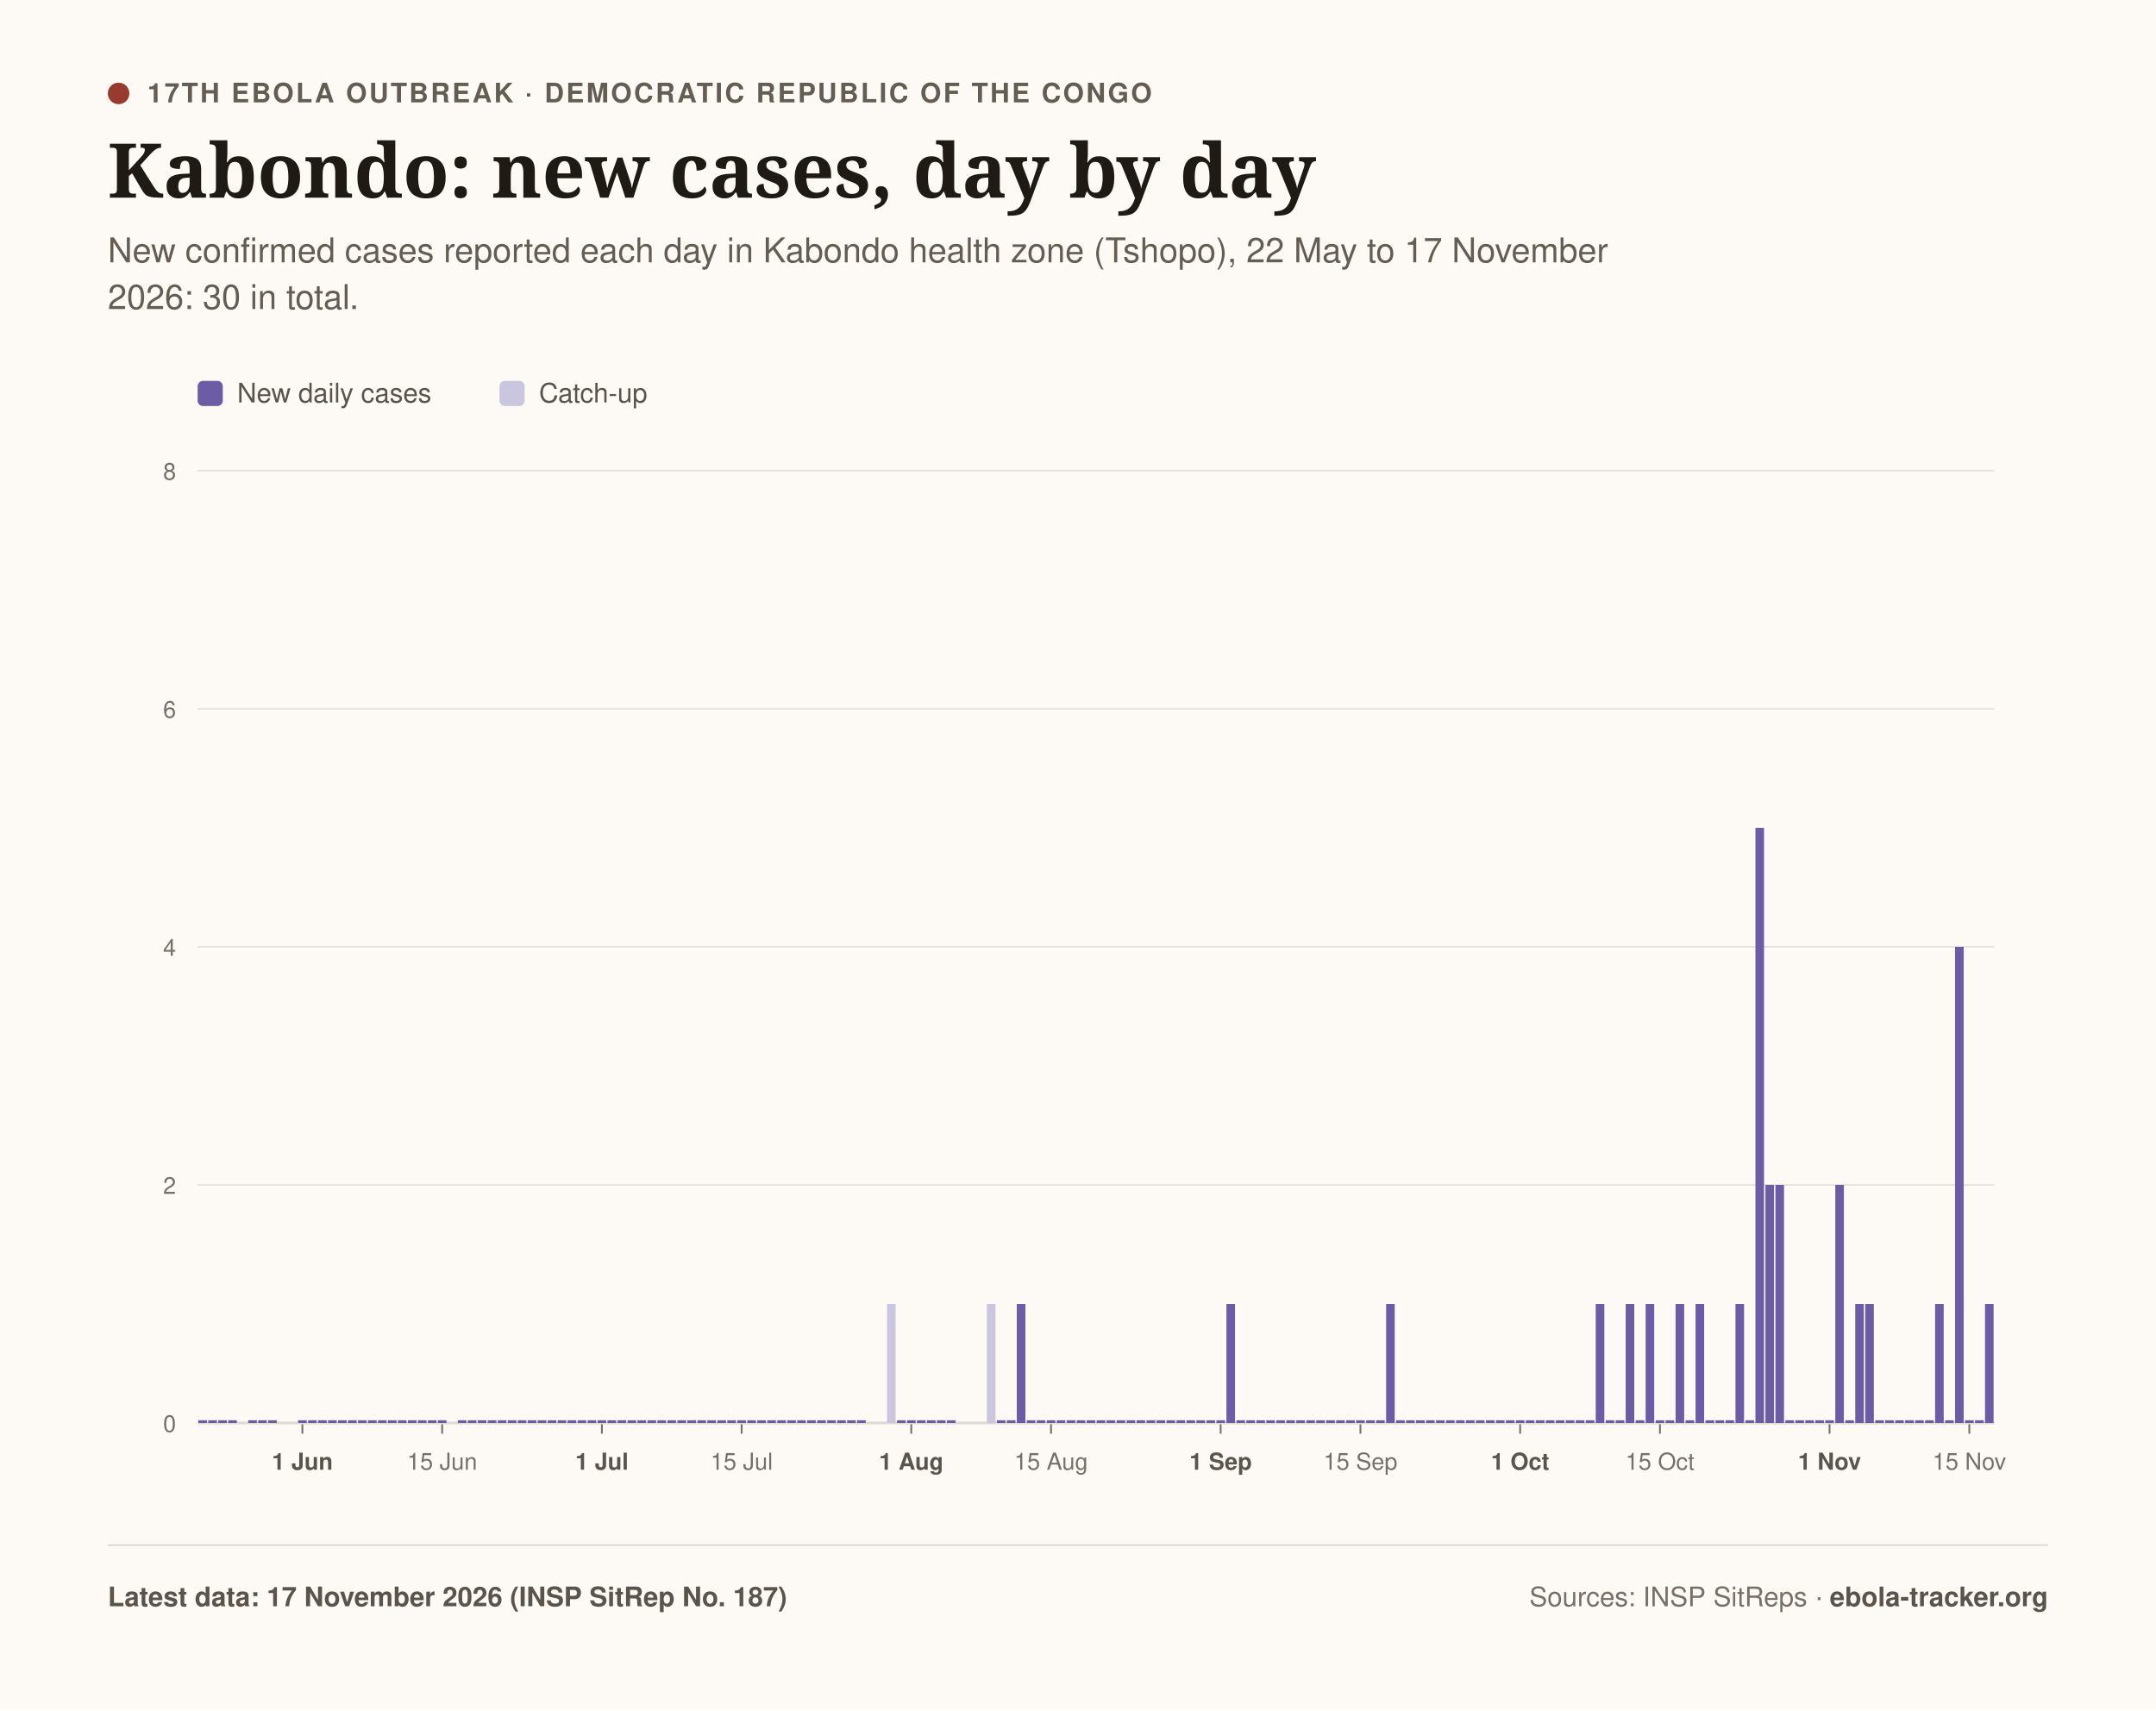
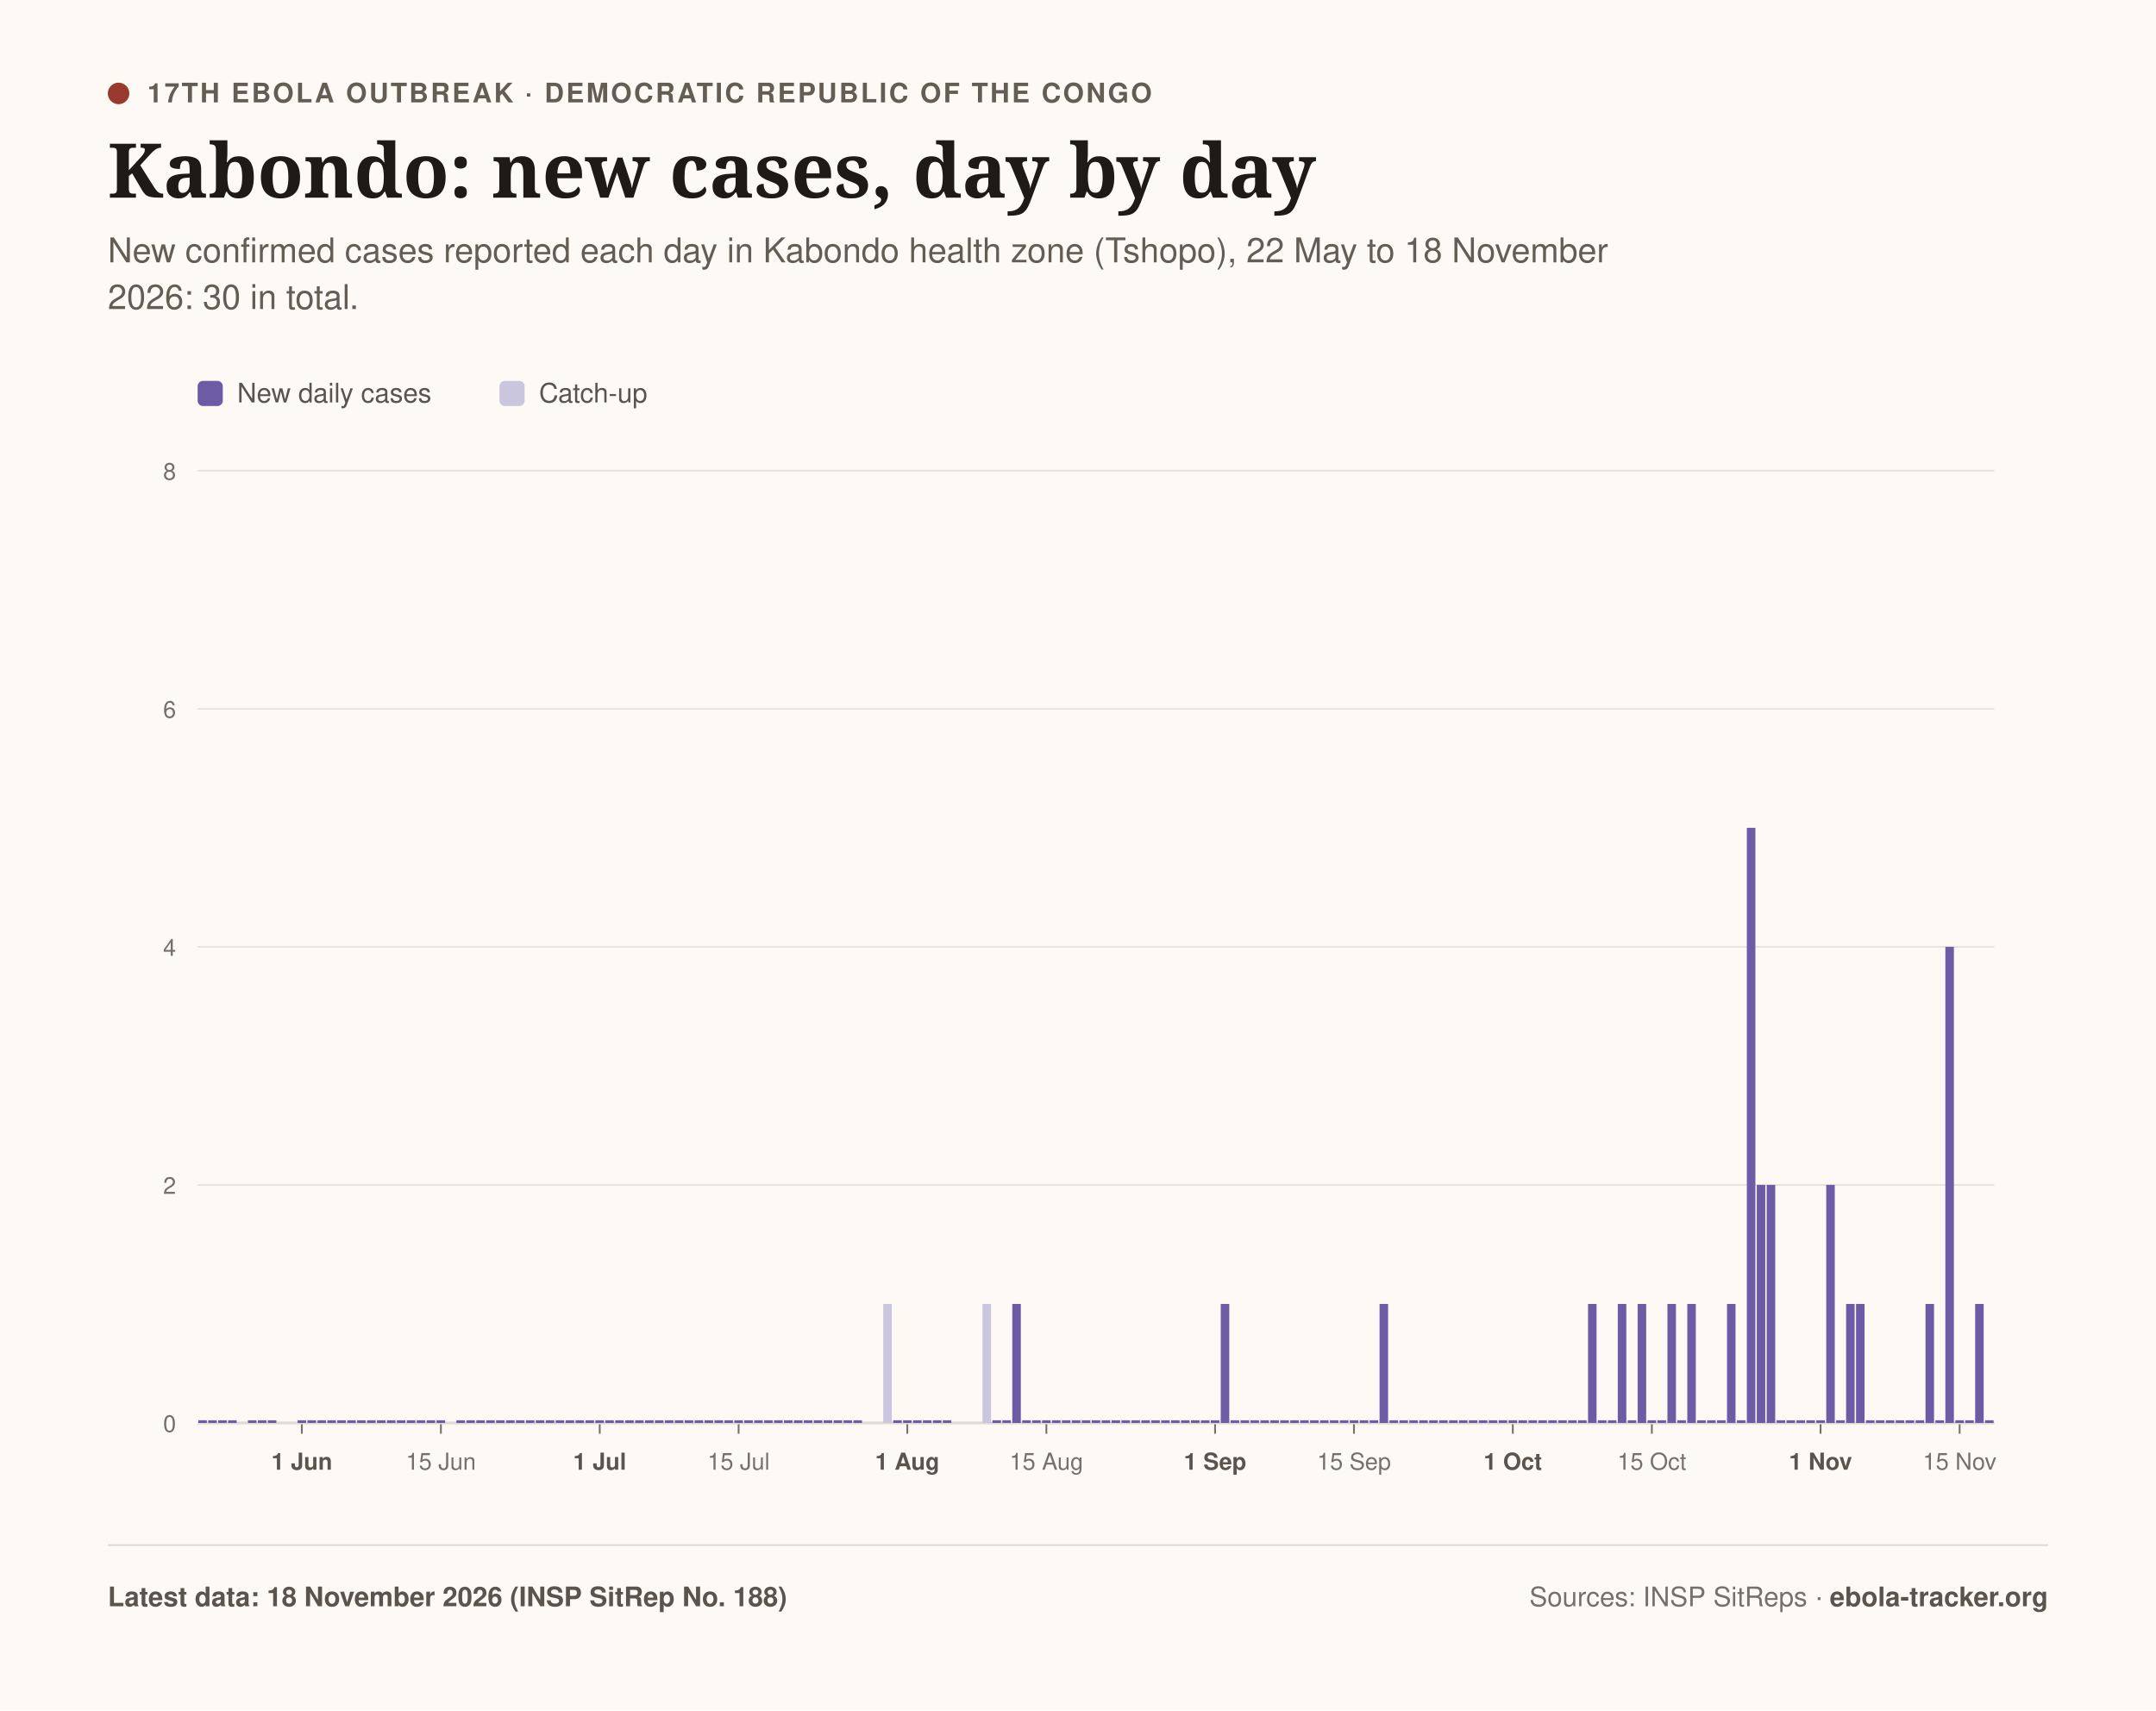
- <svg xmlns="http://www.w3.org/2000/svg" viewBox="0 0 1200 952" role="img" aria-label="Kabondo: new cases, day by day. New confirmed cases reported each day in Kabondo health zone (Tshopo), 22 May to 17 November 2026: 30 in total.">
+ <svg xmlns="http://www.w3.org/2000/svg" viewBox="0 0 1200 952" role="img" aria-label="Kabondo: new cases, day by day. New confirmed cases reported each day in Kabondo health zone (Tshopo), 22 May to 18 November 2026: 30 in total.">
  <rect width="1200" height="952" fill="#FDFAF6" />
  <circle cx="66" cy="52" r="6" fill="#993A2E" />
  <text x="82.0" y="57.0" font-family="'Public Sans',Helvetica,Arial,sans-serif" font-size="15" font-weight="700" fill="#635D54" text-anchor="start" letter-spacing=".08em">17TH EBOLA OUTBREAK · DEMOCRATIC REPUBLIC OF THE CONGO</text>
  <text x="60.0" y="110.0" font-family="'Source Serif 4',Georgia,serif" font-size="42" font-weight="600" fill="#1F1A13" text-anchor="start">Kabondo: new cases, day by day</text>
-   <text x="60.0" y="146.0" font-family="'Public Sans',Helvetica,Arial,sans-serif" font-size="19" font-weight="400" fill="#635D54" text-anchor="start">New confirmed cases reported each day in Kabondo health zone (Tshopo), 22 May to 17 November</text>
+   <text x="60.0" y="146.0" font-family="'Public Sans',Helvetica,Arial,sans-serif" font-size="19" font-weight="400" fill="#635D54" text-anchor="start">New confirmed cases reported each day in Kabondo health zone (Tshopo), 22 May to 18 November</text>
  <text x="60.0" y="172.0" font-family="'Public Sans',Helvetica,Arial,sans-serif" font-size="19" font-weight="400" fill="#635D54" text-anchor="start">2026: 30 in total.</text>
  <rect x="110" y="212" width="14" height="14" rx="3" fill="#6B5CA5" />
  <text x="132.0" y="224.0" font-family="'Public Sans',Helvetica,Arial,sans-serif" font-size="15" font-weight="400" fill="#5A544C" text-anchor="start">New daily cases</text>
  <rect x="278" y="212" width="14" height="14" rx="3" fill="#cbc6e0" />
  <text x="300.0" y="224.0" font-family="'Public Sans',Helvetica,Arial,sans-serif" font-size="15" font-weight="400" fill="#5A544C" text-anchor="start">Catch-up</text>
  <line x1="110" x2="1110" y1="792.0" y2="792.0" stroke="#E7E4E0" />
  <text x="98.0" y="797.0" font-family="'Public Sans',Helvetica,Arial,sans-serif" font-size="13" font-weight="400" fill="#777068" text-anchor="end">0</text>
  <line x1="110" x2="1110" y1="659.5" y2="659.5" stroke="#E7E4E0" />
  <text x="98.0" y="664.5" font-family="'Public Sans',Helvetica,Arial,sans-serif" font-size="13" font-weight="400" fill="#777068" text-anchor="end">2</text>
  <line x1="110" x2="1110" y1="527.0" y2="527.0" stroke="#E7E4E0" />
  <text x="98.0" y="532.0" font-family="'Public Sans',Helvetica,Arial,sans-serif" font-size="13" font-weight="400" fill="#777068" text-anchor="end">4</text>
  <line x1="110" x2="1110" y1="394.5" y2="394.5" stroke="#E7E4E0" />
  <text x="98.0" y="399.5" font-family="'Public Sans',Helvetica,Arial,sans-serif" font-size="13" font-weight="400" fill="#777068" text-anchor="end">6</text>
  <line x1="110" x2="1110" y1="262.0" y2="262.0" stroke="#E7E4E0" />
  <text x="98.0" y="267.0" font-family="'Public Sans',Helvetica,Arial,sans-serif" font-size="13" font-weight="400" fill="#777068" text-anchor="end">8</text>
-   <line x1="168.3" x2="168.3" y1="792" y2="798" stroke="#777068" />
-   <text x="168.3" y="818.0" font-family="'Public Sans',Helvetica,Arial,sans-serif" font-size="13" font-weight="600" fill="#5A544C" text-anchor="middle">1 Jun</text>
-   <line x1="246.1" x2="246.1" y1="792" y2="798" stroke="#777068" />
-   <text x="246.1" y="818.0" font-family="'Public Sans',Helvetica,Arial,sans-serif" font-size="13" font-weight="400" fill="#777068" text-anchor="middle">15 Jun</text>
-   <line x1="335.0" x2="335.0" y1="792" y2="798" stroke="#777068" />
-   <text x="335.0" y="818.0" font-family="'Public Sans',Helvetica,Arial,sans-serif" font-size="13" font-weight="600" fill="#5A544C" text-anchor="middle">1 Jul</text>
-   <line x1="412.8" x2="412.8" y1="792" y2="798" stroke="#777068" />
-   <text x="412.8" y="818.0" font-family="'Public Sans',Helvetica,Arial,sans-serif" font-size="13" font-weight="400" fill="#777068" text-anchor="middle">15 Jul</text>
-   <line x1="507.2" x2="507.2" y1="792" y2="798" stroke="#777068" />
-   <text x="507.2" y="818.0" font-family="'Public Sans',Helvetica,Arial,sans-serif" font-size="13" font-weight="600" fill="#5A544C" text-anchor="middle">1 Aug</text>
-   <line x1="585.0" x2="585.0" y1="792" y2="798" stroke="#777068" />
-   <text x="585.0" y="818.0" font-family="'Public Sans',Helvetica,Arial,sans-serif" font-size="13" font-weight="400" fill="#777068" text-anchor="middle">15 Aug</text>
-   <line x1="679.4" x2="679.4" y1="792" y2="798" stroke="#777068" />
-   <text x="679.4" y="818.0" font-family="'Public Sans',Helvetica,Arial,sans-serif" font-size="13" font-weight="600" fill="#5A544C" text-anchor="middle">1 Sep</text>
-   <line x1="757.2" x2="757.2" y1="792" y2="798" stroke="#777068" />
-   <text x="757.2" y="818.0" font-family="'Public Sans',Helvetica,Arial,sans-serif" font-size="13" font-weight="400" fill="#777068" text-anchor="middle">15 Sep</text>
-   <line x1="846.1" x2="846.1" y1="792" y2="798" stroke="#777068" />
-   <text x="846.1" y="818.0" font-family="'Public Sans',Helvetica,Arial,sans-serif" font-size="13" font-weight="600" fill="#5A544C" text-anchor="middle">1 Oct</text>
-   <line x1="923.9" x2="923.9" y1="792" y2="798" stroke="#777068" />
-   <text x="923.9" y="818.0" font-family="'Public Sans',Helvetica,Arial,sans-serif" font-size="13" font-weight="400" fill="#777068" text-anchor="middle">15 Oct</text>
-   <line x1="1018.3" x2="1018.3" y1="792" y2="798" stroke="#777068" />
-   <text x="1018.3" y="818.0" font-family="'Public Sans',Helvetica,Arial,sans-serif" font-size="13" font-weight="600" fill="#5A544C" text-anchor="middle">1 Nov</text>
-   <line x1="1096.1" x2="1096.1" y1="792" y2="798" stroke="#777068" />
-   <text x="1096.1" y="818.0" font-family="'Public Sans',Helvetica,Arial,sans-serif" font-size="13" font-weight="400" fill="#777068" text-anchor="middle">15 Nov</text>
+   <line x1="168.0" x2="168.0" y1="792" y2="798" stroke="#777068" />
+   <text x="168.0" y="818.0" font-family="'Public Sans',Helvetica,Arial,sans-serif" font-size="13" font-weight="600" fill="#5A544C" text-anchor="middle">1 Jun</text>
+   <line x1="245.4" x2="245.4" y1="792" y2="798" stroke="#777068" />
+   <text x="245.4" y="818.0" font-family="'Public Sans',Helvetica,Arial,sans-serif" font-size="13" font-weight="400" fill="#777068" text-anchor="middle">15 Jun</text>
+   <line x1="333.8" x2="333.8" y1="792" y2="798" stroke="#777068" />
+   <text x="333.8" y="818.0" font-family="'Public Sans',Helvetica,Arial,sans-serif" font-size="13" font-weight="600" fill="#5A544C" text-anchor="middle">1 Jul</text>
+   <line x1="411.1" x2="411.1" y1="792" y2="798" stroke="#777068" />
+   <text x="411.1" y="818.0" font-family="'Public Sans',Helvetica,Arial,sans-serif" font-size="13" font-weight="400" fill="#777068" text-anchor="middle">15 Jul</text>
+   <line x1="505.0" x2="505.0" y1="792" y2="798" stroke="#777068" />
+   <text x="505.0" y="818.0" font-family="'Public Sans',Helvetica,Arial,sans-serif" font-size="13" font-weight="600" fill="#5A544C" text-anchor="middle">1 Aug</text>
+   <line x1="582.4" x2="582.4" y1="792" y2="798" stroke="#777068" />
+   <text x="582.4" y="818.0" font-family="'Public Sans',Helvetica,Arial,sans-serif" font-size="13" font-weight="400" fill="#777068" text-anchor="middle">15 Aug</text>
+   <line x1="676.3" x2="676.3" y1="792" y2="798" stroke="#777068" />
+   <text x="676.3" y="818.0" font-family="'Public Sans',Helvetica,Arial,sans-serif" font-size="13" font-weight="600" fill="#5A544C" text-anchor="middle">1 Sep</text>
+   <line x1="753.6" x2="753.6" y1="792" y2="798" stroke="#777068" />
+   <text x="753.6" y="818.0" font-family="'Public Sans',Helvetica,Arial,sans-serif" font-size="13" font-weight="400" fill="#777068" text-anchor="middle">15 Sep</text>
+   <line x1="842.0" x2="842.0" y1="792" y2="798" stroke="#777068" />
+   <text x="842.0" y="818.0" font-family="'Public Sans',Helvetica,Arial,sans-serif" font-size="13" font-weight="600" fill="#5A544C" text-anchor="middle">1 Oct</text>
+   <line x1="919.4" x2="919.4" y1="792" y2="798" stroke="#777068" />
+   <text x="919.4" y="818.0" font-family="'Public Sans',Helvetica,Arial,sans-serif" font-size="13" font-weight="400" fill="#777068" text-anchor="middle">15 Oct</text>
+   <line x1="1013.3" x2="1013.3" y1="792" y2="798" stroke="#777068" />
+   <text x="1013.3" y="818.0" font-family="'Public Sans',Helvetica,Arial,sans-serif" font-size="13" font-weight="600" fill="#5A544C" text-anchor="middle">1 Nov</text>
+   <line x1="1090.7" x2="1090.7" y1="792" y2="798" stroke="#777068" />
+   <text x="1090.7" y="818.0" font-family="'Public Sans',Helvetica,Arial,sans-serif" font-size="13" font-weight="400" fill="#777068" text-anchor="middle">15 Nov</text>
  <line x1="110" x2="1110" y1="792" y2="792" stroke="#DEDAD5" stroke-width="1.5" />
-   <rect x="110.39" y="790.50" width="4.78" height="1.50" fill="#6B5CA5" />
-   <rect x="115.94" y="790.50" width="4.78" height="1.50" fill="#6B5CA5" />
-   <rect x="121.50" y="790.50" width="4.78" height="1.50" fill="#6B5CA5" />
-   <rect x="127.06" y="790.50" width="4.78" height="1.50" fill="#6B5CA5" />
-   <rect x="138.17" y="790.50" width="4.78" height="1.50" fill="#6B5CA5" />
-   <rect x="143.72" y="790.50" width="4.78" height="1.50" fill="#6B5CA5" />
-   <rect x="149.28" y="790.50" width="4.78" height="1.50" fill="#6B5CA5" />
-   <rect x="165.94" y="790.50" width="4.78" height="1.50" fill="#6B5CA5" />
-   <rect x="171.50" y="790.50" width="4.78" height="1.50" fill="#6B5CA5" />
-   <rect x="177.06" y="790.50" width="4.78" height="1.50" fill="#6B5CA5" />
-   <rect x="182.61" y="790.50" width="4.78" height="1.50" fill="#6B5CA5" />
-   <rect x="188.17" y="790.50" width="4.78" height="1.50" fill="#6B5CA5" />
-   <rect x="193.72" y="790.50" width="4.78" height="1.50" fill="#6B5CA5" />
-   <rect x="199.28" y="790.50" width="4.78" height="1.50" fill="#6B5CA5" />
-   <rect x="204.83" y="790.50" width="4.78" height="1.50" fill="#6B5CA5" />
-   <rect x="210.39" y="790.50" width="4.78" height="1.50" fill="#6B5CA5" />
-   <rect x="215.94" y="790.50" width="4.78" height="1.50" fill="#6B5CA5" />
-   <rect x="221.50" y="790.50" width="4.78" height="1.50" fill="#6B5CA5" />
-   <rect x="227.06" y="790.50" width="4.78" height="1.50" fill="#6B5CA5" />
-   <rect x="232.61" y="790.50" width="4.78" height="1.50" fill="#6B5CA5" />
-   <rect x="238.17" y="790.50" width="4.78" height="1.50" fill="#6B5CA5" />
-   <rect x="243.72" y="790.50" width="4.78" height="1.50" fill="#6B5CA5" />
-   <rect x="254.83" y="790.50" width="4.78" height="1.50" fill="#6B5CA5" />
-   <rect x="260.39" y="790.50" width="4.78" height="1.50" fill="#6B5CA5" />
-   <rect x="265.94" y="790.50" width="4.78" height="1.50" fill="#6B5CA5" />
-   <rect x="271.50" y="790.50" width="4.78" height="1.50" fill="#6B5CA5" />
-   <rect x="277.06" y="790.50" width="4.78" height="1.50" fill="#6B5CA5" />
-   <rect x="282.61" y="790.50" width="4.78" height="1.50" fill="#6B5CA5" />
-   <rect x="288.17" y="790.50" width="4.78" height="1.50" fill="#6B5CA5" />
-   <rect x="293.72" y="790.50" width="4.78" height="1.50" fill="#6B5CA5" />
-   <rect x="299.28" y="790.50" width="4.78" height="1.50" fill="#6B5CA5" />
-   <rect x="304.83" y="790.50" width="4.78" height="1.50" fill="#6B5CA5" />
-   <rect x="310.39" y="790.50" width="4.78" height="1.50" fill="#6B5CA5" />
-   <rect x="315.94" y="790.50" width="4.78" height="1.50" fill="#6B5CA5" />
-   <rect x="321.50" y="790.50" width="4.78" height="1.50" fill="#6B5CA5" />
-   <rect x="327.06" y="790.50" width="4.78" height="1.50" fill="#6B5CA5" />
-   <rect x="332.61" y="790.50" width="4.78" height="1.50" fill="#6B5CA5" />
-   <rect x="338.17" y="790.50" width="4.78" height="1.50" fill="#6B5CA5" />
-   <rect x="343.72" y="790.50" width="4.78" height="1.50" fill="#6B5CA5" />
-   <rect x="349.28" y="790.50" width="4.78" height="1.50" fill="#6B5CA5" />
-   <rect x="354.83" y="790.50" width="4.78" height="1.50" fill="#6B5CA5" />
-   <rect x="360.39" y="790.50" width="4.78" height="1.50" fill="#6B5CA5" />
-   <rect x="365.94" y="790.50" width="4.78" height="1.50" fill="#6B5CA5" />
-   <rect x="371.50" y="790.50" width="4.78" height="1.50" fill="#6B5CA5" />
-   <rect x="377.06" y="790.50" width="4.78" height="1.50" fill="#6B5CA5" />
-   <rect x="382.61" y="790.50" width="4.78" height="1.50" fill="#6B5CA5" />
-   <rect x="388.17" y="790.50" width="4.78" height="1.50" fill="#6B5CA5" />
-   <rect x="393.72" y="790.50" width="4.78" height="1.50" fill="#6B5CA5" />
-   <rect x="399.28" y="790.50" width="4.78" height="1.50" fill="#6B5CA5" />
-   <rect x="404.83" y="790.50" width="4.78" height="1.50" fill="#6B5CA5" />
-   <rect x="410.39" y="790.50" width="4.78" height="1.50" fill="#6B5CA5" />
-   <rect x="415.94" y="790.50" width="4.78" height="1.50" fill="#6B5CA5" />
-   <rect x="421.50" y="790.50" width="4.78" height="1.50" fill="#6B5CA5" />
-   <rect x="427.06" y="790.50" width="4.78" height="1.50" fill="#6B5CA5" />
-   <rect x="432.61" y="790.50" width="4.78" height="1.50" fill="#6B5CA5" />
-   <rect x="438.17" y="790.50" width="4.78" height="1.50" fill="#6B5CA5" />
-   <rect x="443.72" y="790.50" width="4.78" height="1.50" fill="#6B5CA5" />
-   <rect x="449.28" y="790.50" width="4.78" height="1.50" fill="#6B5CA5" />
-   <rect x="454.83" y="790.50" width="4.78" height="1.50" fill="#6B5CA5" />
-   <rect x="460.39" y="790.50" width="4.78" height="1.50" fill="#6B5CA5" />
-   <rect x="465.94" y="790.50" width="4.78" height="1.50" fill="#6B5CA5" />
-   <rect x="471.50" y="790.50" width="4.78" height="1.50" fill="#6B5CA5" />
-   <rect x="477.06" y="790.50" width="4.78" height="1.50" fill="#6B5CA5" />
-   <rect x="493.72" y="725.75" width="4.78" height="66.25" fill="#cbc6e0" />
-   <rect x="499.28" y="790.50" width="4.78" height="1.50" fill="#6B5CA5" />
-   <rect x="504.83" y="790.50" width="4.78" height="1.50" fill="#6B5CA5" />
-   <rect x="510.39" y="790.50" width="4.78" height="1.50" fill="#6B5CA5" />
-   <rect x="515.94" y="790.50" width="4.78" height="1.50" fill="#6B5CA5" />
-   <rect x="521.50" y="790.50" width="4.78" height="1.50" fill="#6B5CA5" />
-   <rect x="527.06" y="790.50" width="4.78" height="1.50" fill="#6B5CA5" />
-   <rect x="549.28" y="725.75" width="4.78" height="66.25" fill="#cbc6e0" />
-   <rect x="554.83" y="790.50" width="4.78" height="1.50" fill="#6B5CA5" />
-   <rect x="560.39" y="790.50" width="4.78" height="1.50" fill="#6B5CA5" />
-   <rect x="565.94" y="725.75" width="4.78" height="66.25" fill="#6B5CA5" />
-   <rect x="571.50" y="790.50" width="4.78" height="1.50" fill="#6B5CA5" />
-   <rect x="577.06" y="790.50" width="4.78" height="1.50" fill="#6B5CA5" />
-   <rect x="582.61" y="790.50" width="4.78" height="1.50" fill="#6B5CA5" />
-   <rect x="588.17" y="790.50" width="4.78" height="1.50" fill="#6B5CA5" />
-   <rect x="593.72" y="790.50" width="4.78" height="1.50" fill="#6B5CA5" />
-   <rect x="599.28" y="790.50" width="4.78" height="1.50" fill="#6B5CA5" />
-   <rect x="604.83" y="790.50" width="4.78" height="1.50" fill="#6B5CA5" />
-   <rect x="610.39" y="790.50" width="4.78" height="1.50" fill="#6B5CA5" />
-   <rect x="615.94" y="790.50" width="4.78" height="1.50" fill="#6B5CA5" />
-   <rect x="621.50" y="790.50" width="4.78" height="1.50" fill="#6B5CA5" />
-   <rect x="627.06" y="790.50" width="4.78" height="1.50" fill="#6B5CA5" />
-   <rect x="632.61" y="790.50" width="4.78" height="1.50" fill="#6B5CA5" />
-   <rect x="638.17" y="790.50" width="4.78" height="1.50" fill="#6B5CA5" />
-   <rect x="643.72" y="790.50" width="4.78" height="1.50" fill="#6B5CA5" />
-   <rect x="649.28" y="790.50" width="4.78" height="1.50" fill="#6B5CA5" />
-   <rect x="654.83" y="790.50" width="4.78" height="1.50" fill="#6B5CA5" />
-   <rect x="660.39" y="790.50" width="4.78" height="1.50" fill="#6B5CA5" />
-   <rect x="665.94" y="790.50" width="4.78" height="1.50" fill="#6B5CA5" />
-   <rect x="671.50" y="790.50" width="4.78" height="1.50" fill="#6B5CA5" />
-   <rect x="677.06" y="790.50" width="4.78" height="1.50" fill="#6B5CA5" />
-   <rect x="682.61" y="725.75" width="4.78" height="66.25" fill="#6B5CA5" />
-   <rect x="688.17" y="790.50" width="4.78" height="1.50" fill="#6B5CA5" />
-   <rect x="693.72" y="790.50" width="4.78" height="1.50" fill="#6B5CA5" />
-   <rect x="699.28" y="790.50" width="4.78" height="1.50" fill="#6B5CA5" />
-   <rect x="704.83" y="790.50" width="4.78" height="1.50" fill="#6B5CA5" />
-   <rect x="710.39" y="790.50" width="4.78" height="1.50" fill="#6B5CA5" />
-   <rect x="715.94" y="790.50" width="4.78" height="1.50" fill="#6B5CA5" />
-   <rect x="721.50" y="790.50" width="4.78" height="1.50" fill="#6B5CA5" />
-   <rect x="727.06" y="790.50" width="4.78" height="1.50" fill="#6B5CA5" />
-   <rect x="732.61" y="790.50" width="4.78" height="1.50" fill="#6B5CA5" />
-   <rect x="738.17" y="790.50" width="4.78" height="1.50" fill="#6B5CA5" />
-   <rect x="743.72" y="790.50" width="4.78" height="1.50" fill="#6B5CA5" />
-   <rect x="749.28" y="790.50" width="4.78" height="1.50" fill="#6B5CA5" />
-   <rect x="754.83" y="790.50" width="4.78" height="1.50" fill="#6B5CA5" />
-   <rect x="760.39" y="790.50" width="4.78" height="1.50" fill="#6B5CA5" />
-   <rect x="765.94" y="790.50" width="4.78" height="1.50" fill="#6B5CA5" />
-   <rect x="771.50" y="725.75" width="4.78" height="66.25" fill="#6B5CA5" />
-   <rect x="777.06" y="790.50" width="4.78" height="1.50" fill="#6B5CA5" />
-   <rect x="782.61" y="790.50" width="4.78" height="1.50" fill="#6B5CA5" />
-   <rect x="788.17" y="790.50" width="4.78" height="1.50" fill="#6B5CA5" />
-   <rect x="793.72" y="790.50" width="4.78" height="1.50" fill="#6B5CA5" />
-   <rect x="799.28" y="790.50" width="4.78" height="1.50" fill="#6B5CA5" />
-   <rect x="804.83" y="790.50" width="4.78" height="1.50" fill="#6B5CA5" />
-   <rect x="810.39" y="790.50" width="4.78" height="1.50" fill="#6B5CA5" />
-   <rect x="815.94" y="790.50" width="4.78" height="1.50" fill="#6B5CA5" />
-   <rect x="821.50" y="790.50" width="4.78" height="1.50" fill="#6B5CA5" />
-   <rect x="827.06" y="790.50" width="4.78" height="1.50" fill="#6B5CA5" />
-   <rect x="832.61" y="790.50" width="4.78" height="1.50" fill="#6B5CA5" />
-   <rect x="838.17" y="790.50" width="4.78" height="1.50" fill="#6B5CA5" />
-   <rect x="843.72" y="790.50" width="4.78" height="1.50" fill="#6B5CA5" />
-   <rect x="849.28" y="790.50" width="4.78" height="1.50" fill="#6B5CA5" />
-   <rect x="854.83" y="790.50" width="4.78" height="1.50" fill="#6B5CA5" />
-   <rect x="860.39" y="790.50" width="4.78" height="1.50" fill="#6B5CA5" />
-   <rect x="865.94" y="790.50" width="4.78" height="1.50" fill="#6B5CA5" />
-   <rect x="871.50" y="790.50" width="4.78" height="1.50" fill="#6B5CA5" />
-   <rect x="877.06" y="790.50" width="4.78" height="1.50" fill="#6B5CA5" />
-   <rect x="882.61" y="790.50" width="4.78" height="1.50" fill="#6B5CA5" />
-   <rect x="888.17" y="725.75" width="4.78" height="66.25" fill="#6B5CA5" />
-   <rect x="893.72" y="790.50" width="4.78" height="1.50" fill="#6B5CA5" />
-   <rect x="899.28" y="790.50" width="4.78" height="1.50" fill="#6B5CA5" />
-   <rect x="904.83" y="725.75" width="4.78" height="66.25" fill="#6B5CA5" />
-   <rect x="910.39" y="790.50" width="4.78" height="1.50" fill="#6B5CA5" />
-   <rect x="915.94" y="725.75" width="4.78" height="66.25" fill="#6B5CA5" />
-   <rect x="921.50" y="790.50" width="4.78" height="1.50" fill="#6B5CA5" />
-   <rect x="927.06" y="790.50" width="4.78" height="1.50" fill="#6B5CA5" />
-   <rect x="932.61" y="725.75" width="4.78" height="66.25" fill="#6B5CA5" />
-   <rect x="938.17" y="790.50" width="4.78" height="1.50" fill="#6B5CA5" />
-   <rect x="943.72" y="725.75" width="4.78" height="66.25" fill="#6B5CA5" />
-   <rect x="949.28" y="790.50" width="4.78" height="1.50" fill="#6B5CA5" />
-   <rect x="954.83" y="790.50" width="4.78" height="1.50" fill="#6B5CA5" />
-   <rect x="960.39" y="790.50" width="4.78" height="1.50" fill="#6B5CA5" />
-   <rect x="965.94" y="725.75" width="4.78" height="66.25" fill="#6B5CA5" />
-   <rect x="971.50" y="790.50" width="4.78" height="1.50" fill="#6B5CA5" />
-   <rect x="977.06" y="460.75" width="4.78" height="331.25" fill="#6B5CA5" />
-   <rect x="982.61" y="659.50" width="4.78" height="132.50" fill="#6B5CA5" />
-   <rect x="988.17" y="659.50" width="4.78" height="132.50" fill="#6B5CA5" />
-   <rect x="993.72" y="790.50" width="4.78" height="1.50" fill="#6B5CA5" />
-   <rect x="999.28" y="790.50" width="4.78" height="1.50" fill="#6B5CA5" />
-   <rect x="1004.83" y="790.50" width="4.78" height="1.50" fill="#6B5CA5" />
-   <rect x="1010.39" y="790.50" width="4.78" height="1.50" fill="#6B5CA5" />
-   <rect x="1015.94" y="790.50" width="4.78" height="1.50" fill="#6B5CA5" />
-   <rect x="1021.50" y="659.50" width="4.78" height="132.50" fill="#6B5CA5" />
-   <rect x="1027.06" y="790.50" width="4.78" height="1.50" fill="#6B5CA5" />
-   <rect x="1032.61" y="725.75" width="4.78" height="66.25" fill="#6B5CA5" />
-   <rect x="1038.17" y="725.75" width="4.78" height="66.25" fill="#6B5CA5" />
-   <rect x="1043.72" y="790.50" width="4.78" height="1.50" fill="#6B5CA5" />
-   <rect x="1049.28" y="790.50" width="4.78" height="1.50" fill="#6B5CA5" />
-   <rect x="1054.83" y="790.50" width="4.78" height="1.50" fill="#6B5CA5" />
-   <rect x="1060.39" y="790.50" width="4.78" height="1.50" fill="#6B5CA5" />
-   <rect x="1065.94" y="790.50" width="4.78" height="1.50" fill="#6B5CA5" />
-   <rect x="1071.50" y="790.50" width="4.78" height="1.50" fill="#6B5CA5" />
-   <rect x="1077.06" y="725.75" width="4.78" height="66.25" fill="#6B5CA5" />
-   <rect x="1082.61" y="790.50" width="4.78" height="1.50" fill="#6B5CA5" />
-   <rect x="1088.17" y="527.00" width="4.78" height="265.00" fill="#6B5CA5" />
-   <rect x="1093.72" y="790.50" width="4.78" height="1.50" fill="#6B5CA5" />
-   <rect x="1099.28" y="790.50" width="4.78" height="1.50" fill="#6B5CA5" />
-   <rect x="1104.83" y="725.75" width="4.78" height="66.25" fill="#6B5CA5" />
+   <rect x="110.39" y="790.50" width="4.75" height="1.50" fill="#6B5CA5" />
+   <rect x="115.91" y="790.50" width="4.75" height="1.50" fill="#6B5CA5" />
+   <rect x="121.44" y="790.50" width="4.75" height="1.50" fill="#6B5CA5" />
+   <rect x="126.96" y="790.50" width="4.75" height="1.50" fill="#6B5CA5" />
+   <rect x="138.01" y="790.50" width="4.75" height="1.50" fill="#6B5CA5" />
+   <rect x="143.54" y="790.50" width="4.75" height="1.50" fill="#6B5CA5" />
+   <rect x="149.06" y="790.50" width="4.75" height="1.50" fill="#6B5CA5" />
+   <rect x="165.64" y="790.50" width="4.75" height="1.50" fill="#6B5CA5" />
+   <rect x="171.16" y="790.50" width="4.75" height="1.50" fill="#6B5CA5" />
+   <rect x="176.69" y="790.50" width="4.75" height="1.50" fill="#6B5CA5" />
+   <rect x="182.21" y="790.50" width="4.75" height="1.50" fill="#6B5CA5" />
+   <rect x="187.73" y="790.50" width="4.75" height="1.50" fill="#6B5CA5" />
+   <rect x="193.26" y="790.50" width="4.75" height="1.50" fill="#6B5CA5" />
+   <rect x="198.78" y="790.50" width="4.75" height="1.50" fill="#6B5CA5" />
+   <rect x="204.31" y="790.50" width="4.75" height="1.50" fill="#6B5CA5" />
+   <rect x="209.83" y="790.50" width="4.75" height="1.50" fill="#6B5CA5" />
+   <rect x="215.36" y="790.50" width="4.75" height="1.50" fill="#6B5CA5" />
+   <rect x="220.88" y="790.50" width="4.75" height="1.50" fill="#6B5CA5" />
+   <rect x="226.41" y="790.50" width="4.75" height="1.50" fill="#6B5CA5" />
+   <rect x="231.93" y="790.50" width="4.75" height="1.50" fill="#6B5CA5" />
+   <rect x="237.46" y="790.50" width="4.75" height="1.50" fill="#6B5CA5" />
+   <rect x="242.98" y="790.50" width="4.75" height="1.50" fill="#6B5CA5" />
+   <rect x="254.03" y="790.50" width="4.75" height="1.50" fill="#6B5CA5" />
+   <rect x="259.56" y="790.50" width="4.75" height="1.50" fill="#6B5CA5" />
+   <rect x="265.08" y="790.50" width="4.75" height="1.50" fill="#6B5CA5" />
+   <rect x="270.61" y="790.50" width="4.75" height="1.50" fill="#6B5CA5" />
+   <rect x="276.13" y="790.50" width="4.75" height="1.50" fill="#6B5CA5" />
+   <rect x="281.66" y="790.50" width="4.75" height="1.50" fill="#6B5CA5" />
+   <rect x="287.18" y="790.50" width="4.75" height="1.50" fill="#6B5CA5" />
+   <rect x="292.71" y="790.50" width="4.75" height="1.50" fill="#6B5CA5" />
+   <rect x="298.23" y="790.50" width="4.75" height="1.50" fill="#6B5CA5" />
+   <rect x="303.76" y="790.50" width="4.75" height="1.50" fill="#6B5CA5" />
+   <rect x="309.28" y="790.50" width="4.75" height="1.50" fill="#6B5CA5" />
+   <rect x="314.81" y="790.50" width="4.75" height="1.50" fill="#6B5CA5" />
+   <rect x="320.33" y="790.50" width="4.75" height="1.50" fill="#6B5CA5" />
+   <rect x="325.86" y="790.50" width="4.75" height="1.50" fill="#6B5CA5" />
+   <rect x="331.38" y="790.50" width="4.75" height="1.50" fill="#6B5CA5" />
+   <rect x="336.91" y="790.50" width="4.75" height="1.50" fill="#6B5CA5" />
+   <rect x="342.43" y="790.50" width="4.75" height="1.50" fill="#6B5CA5" />
+   <rect x="347.96" y="790.50" width="4.75" height="1.50" fill="#6B5CA5" />
+   <rect x="353.48" y="790.50" width="4.75" height="1.50" fill="#6B5CA5" />
+   <rect x="359.01" y="790.50" width="4.75" height="1.50" fill="#6B5CA5" />
+   <rect x="364.53" y="790.50" width="4.75" height="1.50" fill="#6B5CA5" />
+   <rect x="370.06" y="790.50" width="4.75" height="1.50" fill="#6B5CA5" />
+   <rect x="375.58" y="790.50" width="4.75" height="1.50" fill="#6B5CA5" />
+   <rect x="381.10" y="790.50" width="4.75" height="1.50" fill="#6B5CA5" />
+   <rect x="386.63" y="790.50" width="4.75" height="1.50" fill="#6B5CA5" />
+   <rect x="392.15" y="790.50" width="4.75" height="1.50" fill="#6B5CA5" />
+   <rect x="397.68" y="790.50" width="4.75" height="1.50" fill="#6B5CA5" />
+   <rect x="403.20" y="790.50" width="4.75" height="1.50" fill="#6B5CA5" />
+   <rect x="408.73" y="790.50" width="4.75" height="1.50" fill="#6B5CA5" />
+   <rect x="414.25" y="790.50" width="4.75" height="1.50" fill="#6B5CA5" />
+   <rect x="419.78" y="790.50" width="4.75" height="1.50" fill="#6B5CA5" />
+   <rect x="425.30" y="790.50" width="4.75" height="1.50" fill="#6B5CA5" />
+   <rect x="430.83" y="790.50" width="4.75" height="1.50" fill="#6B5CA5" />
+   <rect x="436.35" y="790.50" width="4.75" height="1.50" fill="#6B5CA5" />
+   <rect x="441.88" y="790.50" width="4.75" height="1.50" fill="#6B5CA5" />
+   <rect x="447.40" y="790.50" width="4.75" height="1.50" fill="#6B5CA5" />
+   <rect x="452.93" y="790.50" width="4.75" height="1.50" fill="#6B5CA5" />
+   <rect x="458.45" y="790.50" width="4.75" height="1.50" fill="#6B5CA5" />
+   <rect x="463.98" y="790.50" width="4.75" height="1.50" fill="#6B5CA5" />
+   <rect x="469.50" y="790.50" width="4.75" height="1.50" fill="#6B5CA5" />
+   <rect x="475.03" y="790.50" width="4.75" height="1.50" fill="#6B5CA5" />
+   <rect x="491.60" y="725.75" width="4.75" height="66.25" fill="#cbc6e0" />
+   <rect x="497.13" y="790.50" width="4.75" height="1.50" fill="#6B5CA5" />
+   <rect x="502.65" y="790.50" width="4.75" height="1.50" fill="#6B5CA5" />
+   <rect x="508.18" y="790.50" width="4.75" height="1.50" fill="#6B5CA5" />
+   <rect x="513.70" y="790.50" width="4.75" height="1.50" fill="#6B5CA5" />
+   <rect x="519.23" y="790.50" width="4.75" height="1.50" fill="#6B5CA5" />
+   <rect x="524.75" y="790.50" width="4.75" height="1.50" fill="#6B5CA5" />
+   <rect x="546.85" y="725.75" width="4.75" height="66.25" fill="#cbc6e0" />
+   <rect x="552.38" y="790.50" width="4.75" height="1.50" fill="#6B5CA5" />
+   <rect x="557.90" y="790.50" width="4.75" height="1.50" fill="#6B5CA5" />
+   <rect x="563.43" y="725.75" width="4.75" height="66.25" fill="#6B5CA5" />
+   <rect x="568.95" y="790.50" width="4.75" height="1.50" fill="#6B5CA5" />
+   <rect x="574.48" y="790.50" width="4.75" height="1.50" fill="#6B5CA5" />
+   <rect x="580.00" y="790.50" width="4.75" height="1.50" fill="#6B5CA5" />
+   <rect x="585.52" y="790.50" width="4.75" height="1.50" fill="#6B5CA5" />
+   <rect x="591.05" y="790.50" width="4.75" height="1.50" fill="#6B5CA5" />
+   <rect x="596.57" y="790.50" width="4.75" height="1.50" fill="#6B5CA5" />
+   <rect x="602.10" y="790.50" width="4.75" height="1.50" fill="#6B5CA5" />
+   <rect x="607.62" y="790.50" width="4.75" height="1.50" fill="#6B5CA5" />
+   <rect x="613.15" y="790.50" width="4.75" height="1.50" fill="#6B5CA5" />
+   <rect x="618.67" y="790.50" width="4.75" height="1.50" fill="#6B5CA5" />
+   <rect x="624.20" y="790.50" width="4.75" height="1.50" fill="#6B5CA5" />
+   <rect x="629.72" y="790.50" width="4.75" height="1.50" fill="#6B5CA5" />
+   <rect x="635.25" y="790.50" width="4.75" height="1.50" fill="#6B5CA5" />
+   <rect x="640.77" y="790.50" width="4.75" height="1.50" fill="#6B5CA5" />
+   <rect x="646.30" y="790.50" width="4.75" height="1.50" fill="#6B5CA5" />
+   <rect x="651.82" y="790.50" width="4.75" height="1.50" fill="#6B5CA5" />
+   <rect x="657.35" y="790.50" width="4.75" height="1.50" fill="#6B5CA5" />
+   <rect x="662.87" y="790.50" width="4.75" height="1.50" fill="#6B5CA5" />
+   <rect x="668.40" y="790.50" width="4.75" height="1.50" fill="#6B5CA5" />
+   <rect x="673.92" y="790.50" width="4.75" height="1.50" fill="#6B5CA5" />
+   <rect x="679.45" y="725.75" width="4.75" height="66.25" fill="#6B5CA5" />
+   <rect x="684.97" y="790.50" width="4.75" height="1.50" fill="#6B5CA5" />
+   <rect x="690.50" y="790.50" width="4.75" height="1.50" fill="#6B5CA5" />
+   <rect x="696.02" y="790.50" width="4.75" height="1.50" fill="#6B5CA5" />
+   <rect x="701.55" y="790.50" width="4.75" height="1.50" fill="#6B5CA5" />
+   <rect x="707.07" y="790.50" width="4.75" height="1.50" fill="#6B5CA5" />
+   <rect x="712.60" y="790.50" width="4.75" height="1.50" fill="#6B5CA5" />
+   <rect x="718.12" y="790.50" width="4.75" height="1.50" fill="#6B5CA5" />
+   <rect x="723.65" y="790.50" width="4.75" height="1.50" fill="#6B5CA5" />
+   <rect x="729.17" y="790.50" width="4.75" height="1.50" fill="#6B5CA5" />
+   <rect x="734.70" y="790.50" width="4.75" height="1.50" fill="#6B5CA5" />
+   <rect x="740.22" y="790.50" width="4.75" height="1.50" fill="#6B5CA5" />
+   <rect x="745.75" y="790.50" width="4.75" height="1.50" fill="#6B5CA5" />
+   <rect x="751.27" y="790.50" width="4.75" height="1.50" fill="#6B5CA5" />
+   <rect x="756.80" y="790.50" width="4.75" height="1.50" fill="#6B5CA5" />
+   <rect x="762.32" y="790.50" width="4.75" height="1.50" fill="#6B5CA5" />
+   <rect x="767.85" y="725.75" width="4.75" height="66.25" fill="#6B5CA5" />
+   <rect x="773.37" y="790.50" width="4.75" height="1.50" fill="#6B5CA5" />
+   <rect x="778.90" y="790.50" width="4.75" height="1.50" fill="#6B5CA5" />
+   <rect x="784.42" y="790.50" width="4.75" height="1.50" fill="#6B5CA5" />
+   <rect x="789.94" y="790.50" width="4.75" height="1.50" fill="#6B5CA5" />
+   <rect x="795.47" y="790.50" width="4.75" height="1.50" fill="#6B5CA5" />
+   <rect x="800.99" y="790.50" width="4.75" height="1.50" fill="#6B5CA5" />
+   <rect x="806.52" y="790.50" width="4.75" height="1.50" fill="#6B5CA5" />
+   <rect x="812.04" y="790.50" width="4.75" height="1.50" fill="#6B5CA5" />
+   <rect x="817.57" y="790.50" width="4.75" height="1.50" fill="#6B5CA5" />
+   <rect x="823.09" y="790.50" width="4.75" height="1.50" fill="#6B5CA5" />
+   <rect x="828.62" y="790.50" width="4.75" height="1.50" fill="#6B5CA5" />
+   <rect x="834.14" y="790.50" width="4.75" height="1.50" fill="#6B5CA5" />
+   <rect x="839.67" y="790.50" width="4.75" height="1.50" fill="#6B5CA5" />
+   <rect x="845.19" y="790.50" width="4.75" height="1.50" fill="#6B5CA5" />
+   <rect x="850.72" y="790.50" width="4.75" height="1.50" fill="#6B5CA5" />
+   <rect x="856.24" y="790.50" width="4.75" height="1.50" fill="#6B5CA5" />
+   <rect x="861.77" y="790.50" width="4.75" height="1.50" fill="#6B5CA5" />
+   <rect x="867.29" y="790.50" width="4.75" height="1.50" fill="#6B5CA5" />
+   <rect x="872.82" y="790.50" width="4.75" height="1.50" fill="#6B5CA5" />
+   <rect x="878.34" y="790.50" width="4.75" height="1.50" fill="#6B5CA5" />
+   <rect x="883.87" y="725.75" width="4.75" height="66.25" fill="#6B5CA5" />
+   <rect x="889.39" y="790.50" width="4.75" height="1.50" fill="#6B5CA5" />
+   <rect x="894.92" y="790.50" width="4.75" height="1.50" fill="#6B5CA5" />
+   <rect x="900.44" y="725.75" width="4.75" height="66.25" fill="#6B5CA5" />
+   <rect x="905.97" y="790.50" width="4.75" height="1.50" fill="#6B5CA5" />
+   <rect x="911.49" y="725.75" width="4.75" height="66.25" fill="#6B5CA5" />
+   <rect x="917.02" y="790.50" width="4.75" height="1.50" fill="#6B5CA5" />
+   <rect x="922.54" y="790.50" width="4.75" height="1.50" fill="#6B5CA5" />
+   <rect x="928.07" y="725.75" width="4.75" height="66.25" fill="#6B5CA5" />
+   <rect x="933.59" y="790.50" width="4.75" height="1.50" fill="#6B5CA5" />
+   <rect x="939.12" y="725.75" width="4.75" height="66.25" fill="#6B5CA5" />
+   <rect x="944.64" y="790.50" width="4.75" height="1.50" fill="#6B5CA5" />
+   <rect x="950.17" y="790.50" width="4.75" height="1.50" fill="#6B5CA5" />
+   <rect x="955.69" y="790.50" width="4.75" height="1.50" fill="#6B5CA5" />
+   <rect x="961.22" y="725.75" width="4.75" height="66.25" fill="#6B5CA5" />
+   <rect x="966.74" y="790.50" width="4.75" height="1.50" fill="#6B5CA5" />
+   <rect x="972.27" y="460.75" width="4.75" height="331.25" fill="#6B5CA5" />
+   <rect x="977.79" y="659.50" width="4.75" height="132.50" fill="#6B5CA5" />
+   <rect x="983.31" y="659.50" width="4.75" height="132.50" fill="#6B5CA5" />
+   <rect x="988.84" y="790.50" width="4.75" height="1.50" fill="#6B5CA5" />
+   <rect x="994.36" y="790.50" width="4.75" height="1.50" fill="#6B5CA5" />
+   <rect x="999.89" y="790.50" width="4.75" height="1.50" fill="#6B5CA5" />
+   <rect x="1005.41" y="790.50" width="4.75" height="1.50" fill="#6B5CA5" />
+   <rect x="1010.94" y="790.50" width="4.75" height="1.50" fill="#6B5CA5" />
+   <rect x="1016.46" y="659.50" width="4.75" height="132.50" fill="#6B5CA5" />
+   <rect x="1021.99" y="790.50" width="4.75" height="1.50" fill="#6B5CA5" />
+   <rect x="1027.51" y="725.75" width="4.75" height="66.25" fill="#6B5CA5" />
+   <rect x="1033.04" y="725.75" width="4.75" height="66.25" fill="#6B5CA5" />
+   <rect x="1038.56" y="790.50" width="4.75" height="1.50" fill="#6B5CA5" />
+   <rect x="1044.09" y="790.50" width="4.75" height="1.50" fill="#6B5CA5" />
+   <rect x="1049.61" y="790.50" width="4.75" height="1.50" fill="#6B5CA5" />
+   <rect x="1055.14" y="790.50" width="4.75" height="1.50" fill="#6B5CA5" />
+   <rect x="1060.66" y="790.50" width="4.75" height="1.50" fill="#6B5CA5" />
+   <rect x="1066.19" y="790.50" width="4.75" height="1.50" fill="#6B5CA5" />
+   <rect x="1071.71" y="725.75" width="4.75" height="66.25" fill="#6B5CA5" />
+   <rect x="1077.24" y="790.50" width="4.75" height="1.50" fill="#6B5CA5" />
+   <rect x="1082.76" y="527.00" width="4.75" height="265.00" fill="#6B5CA5" />
+   <rect x="1088.29" y="790.50" width="4.75" height="1.50" fill="#6B5CA5" />
+   <rect x="1093.81" y="790.50" width="4.75" height="1.50" fill="#6B5CA5" />
+   <rect x="1099.34" y="725.75" width="4.75" height="66.25" fill="#6B5CA5" />
+   <rect x="1104.86" y="790.50" width="4.75" height="1.50" fill="#6B5CA5" />
  <line x1="60" x2="1140" y1="860" y2="860" stroke="#DEDAD5" />
-   <text x="60.0" y="894.0" font-family="'Public Sans',Helvetica,Arial,sans-serif" font-size="15" font-weight="600" fill="#5A544C" text-anchor="start">Latest data: 17 November 2026 (INSP SitRep No. 187)</text>
+   <text x="60.0" y="894.0" font-family="'Public Sans',Helvetica,Arial,sans-serif" font-size="15" font-weight="600" fill="#5A544C" text-anchor="start">Latest data: 18 November 2026 (INSP SitRep No. 188)</text>
  <text x="1140" y="894" text-anchor="end" font-family="'Public Sans',Helvetica,Arial,sans-serif" font-size="15" fill="#777068">Sources: INSP SitReps · <tspan font-weight="700" fill="#5A544C">ebola-tracker.org</tspan>
  </text>
</svg>
